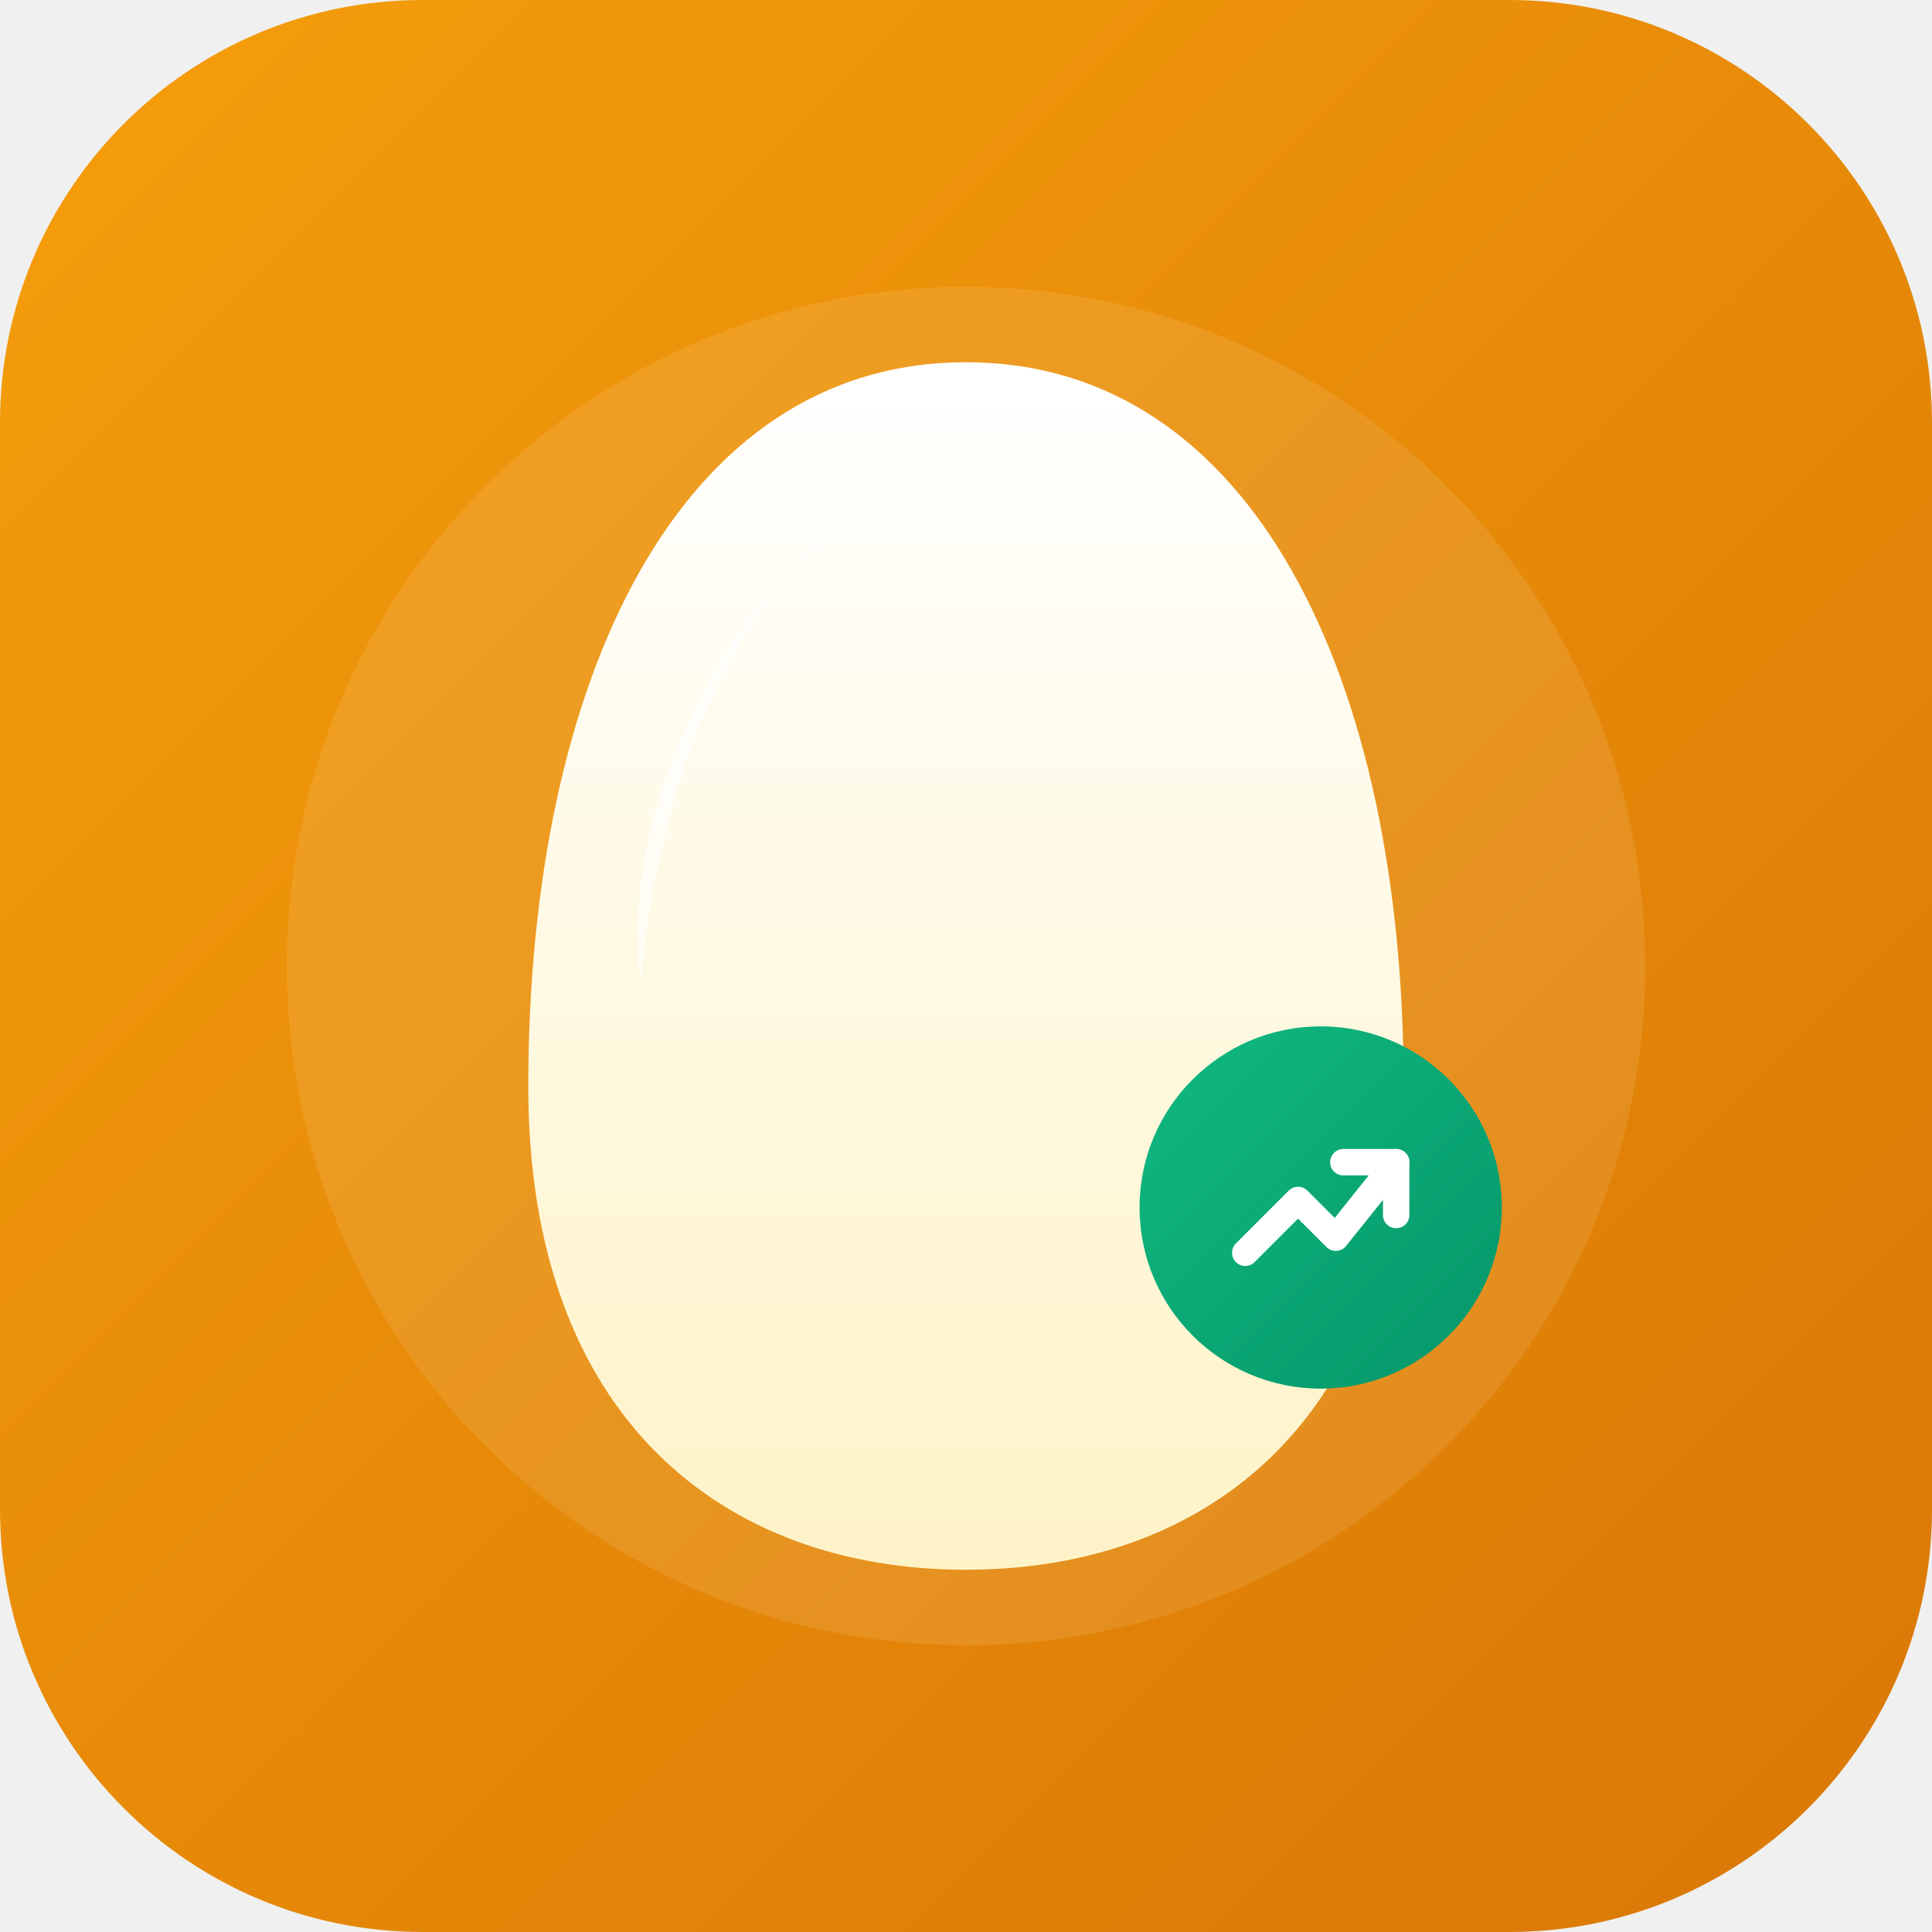
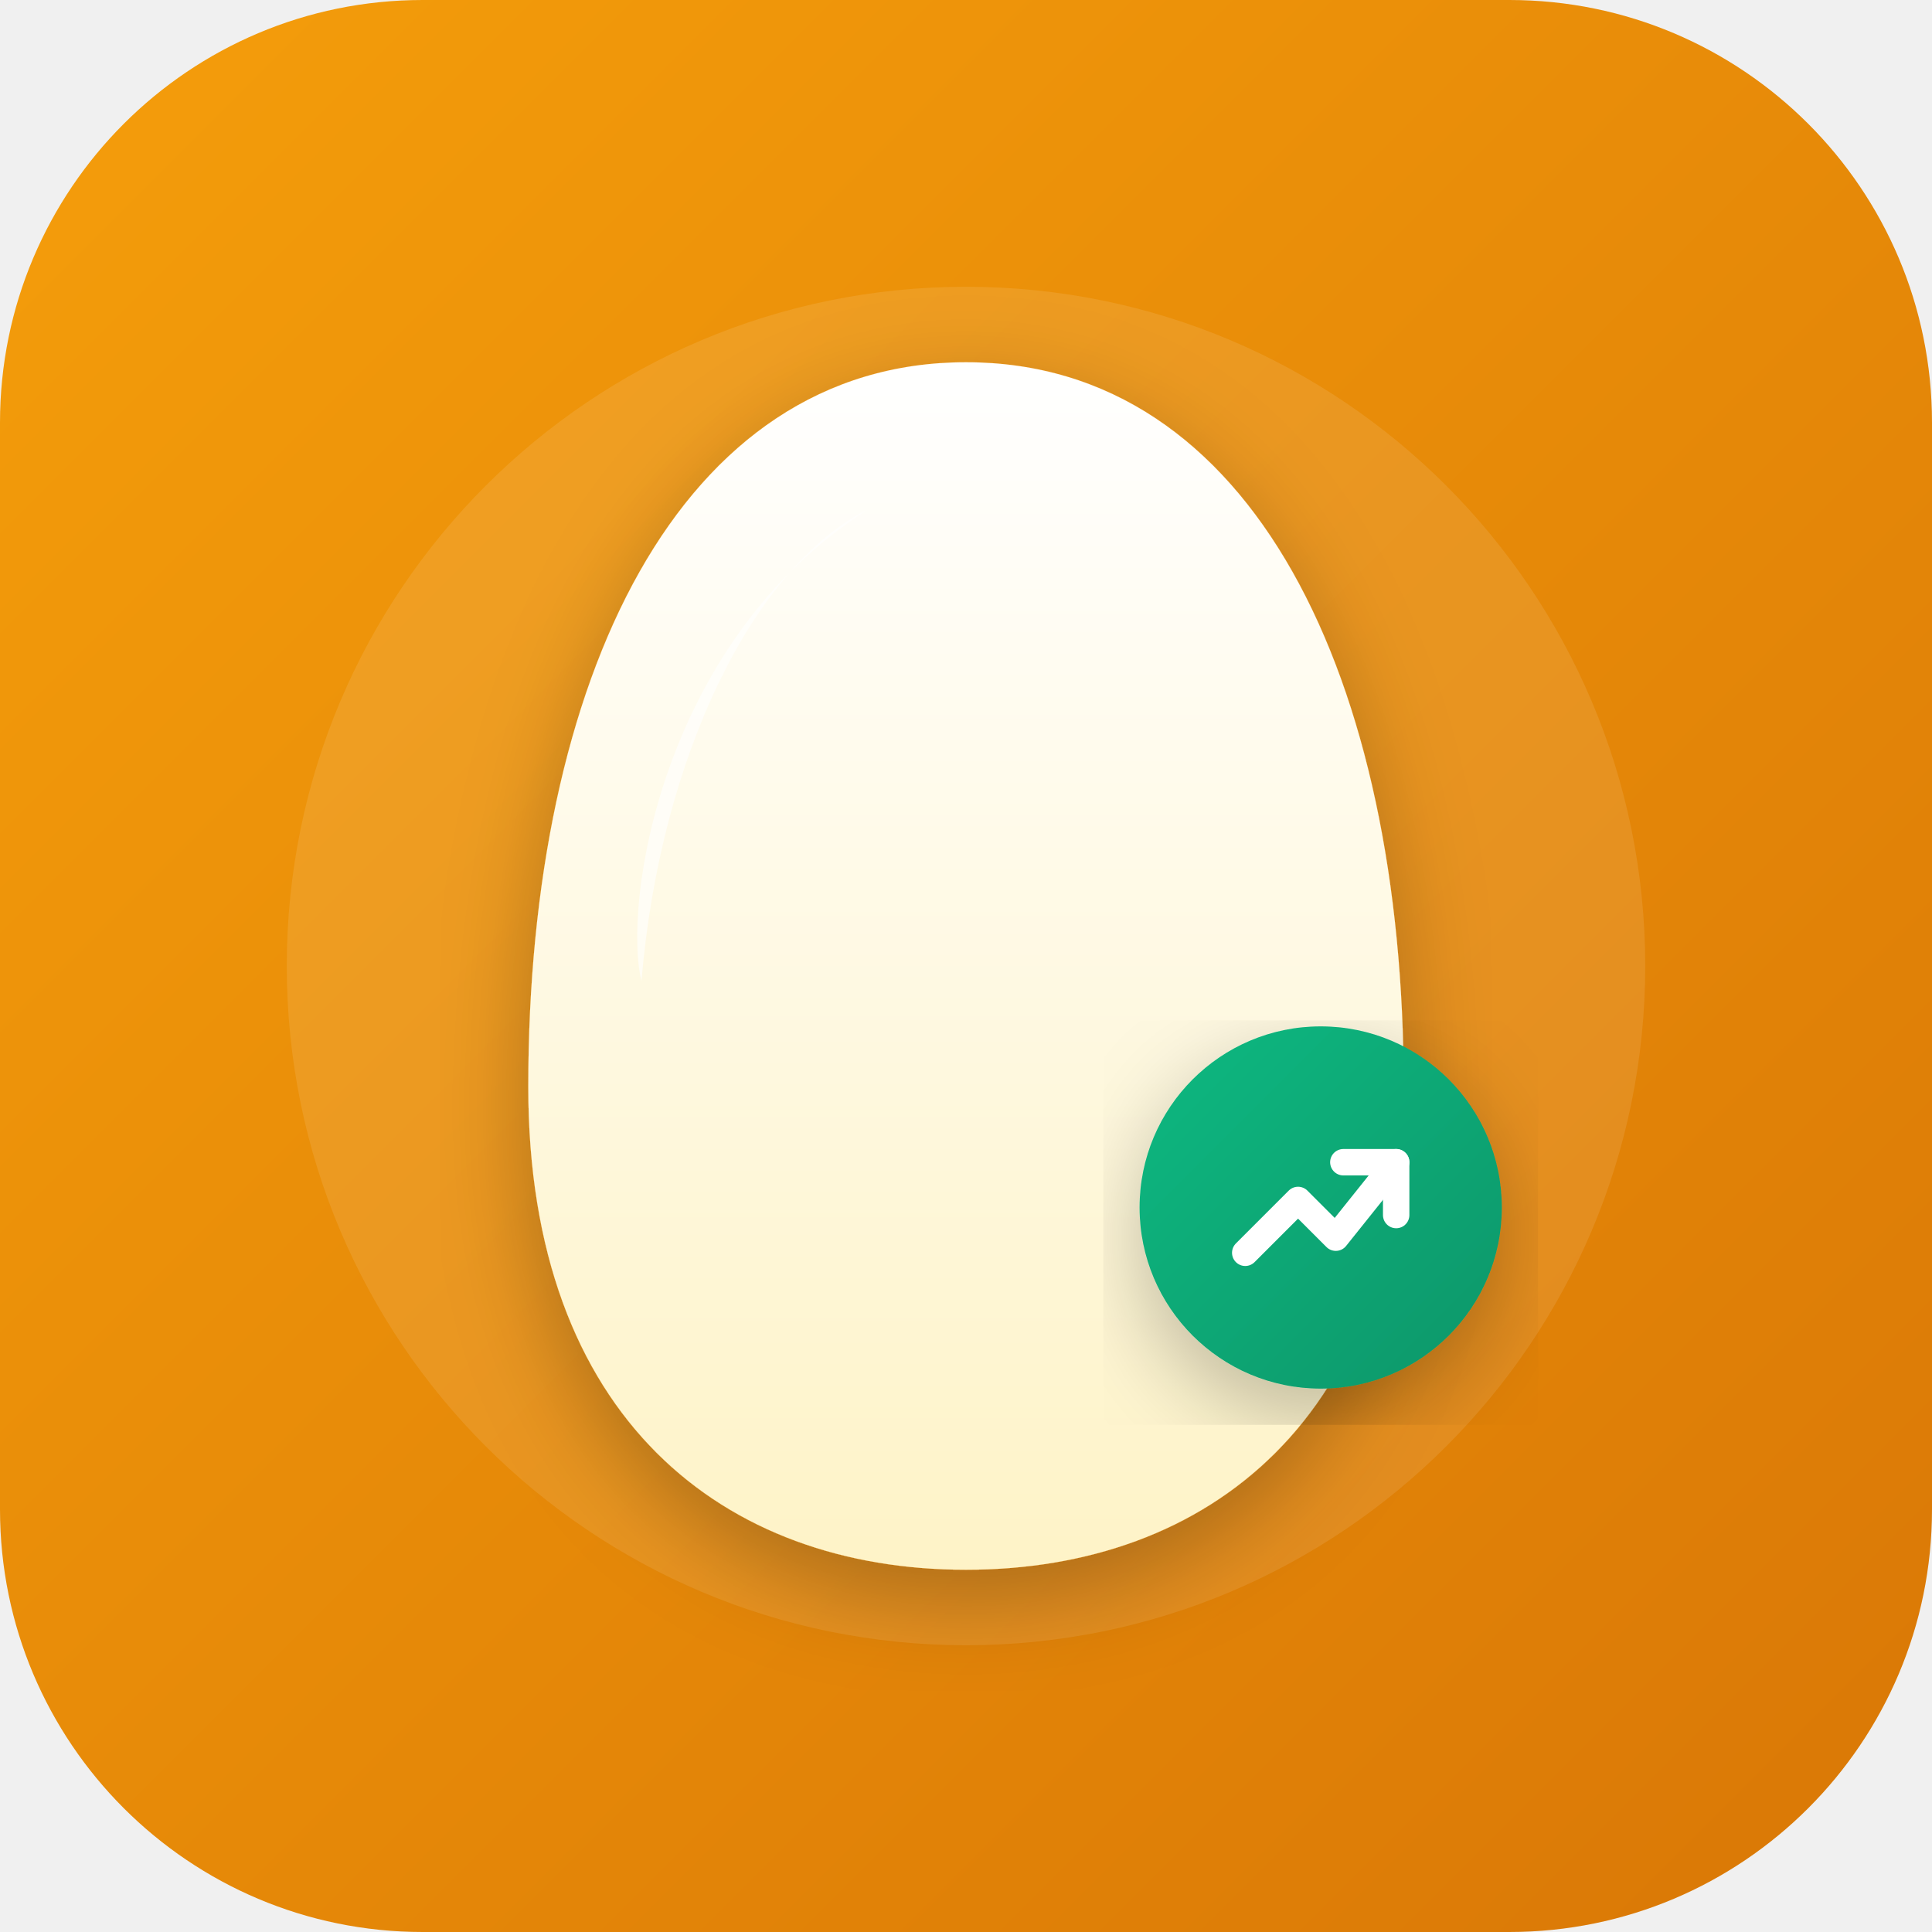
<svg xmlns="http://www.w3.org/2000/svg" viewBox="0 0 512 512" fill="none">
  <defs>
    <linearGradient id="bgGrad" x1="0%" y1="0%" x2="100%" y2="100%">
      <stop offset="0%" stop-color="#f59e0b" />
      <stop offset="100%" stop-color="#d97706" />
    </linearGradient>
    <linearGradient id="eggGrad" x1="0%" y1="0%" x2="0%" y2="100%">
      <stop offset="0%" stop-color="#ffffff" />
      <stop offset="100%" stop-color="#fef3c7" />
    </linearGradient>
    <linearGradient id="arrowGrad" x1="0%" y1="0%" x2="100%" y2="100%">
      <stop offset="0%" stop-color="#10b981" />
      <stop offset="100%" stop-color="#059669" />
    </linearGradient>
+     <filter id="shadow" x="-10%" y="-10%" width="120%" height="120%">
+       <feDropShadow dx="0" dy="8" stdDeviation="12" flood-color="#000000" flood-opacity="0.25" />
+     </filter>
  </defs>
  <rect width="512" height="512" rx="112" fill="url(#bgGrad)" />
  <circle cx="256" cy="256" r="180" fill="#ffffff" fill-opacity="0.1" />
-   <path d="M256 96 C180 96, 140 180, 140 288 C140 376, 192 416, 256 416 C320 416, 372 376, 372 288 C372 180, 332 96, 256 96 Z" fill="url(#eggGrad)" />
+   <path d="M256 96 C180 96, 140 180, 140 288 C140 376, 192 416, 256 416 C320 416, 372 376, 372 288 C372 180, 332 96, 256 96 Z" fill="url(#eggGrad)" filter="url(#shadow)" />
  <path d="M230 135 C200 150, 175 200, 170 260 C165 240, 175 170, 230 135 Z" fill="#ffffff" fill-opacity="0.6" />
  <g transform="translate(300, 270)">
-     <circle cx="50" cy="50" r="48" fill="url(#arrowGrad)" />
+     <circle cx="50" cy="50" r="48" fill="url(#arrowGrad)" filter="url(#shadow)" />
    <path d="M30 62 L44 48 L54 58 L70 38" stroke="#ffffff" stroke-width="7" stroke-linecap="round" stroke-linejoin="round" />
    <path d="M56 38 L70 38 L70 52" stroke="#ffffff" stroke-width="7" stroke-linecap="round" stroke-linejoin="round" />
  </g>
</svg>
